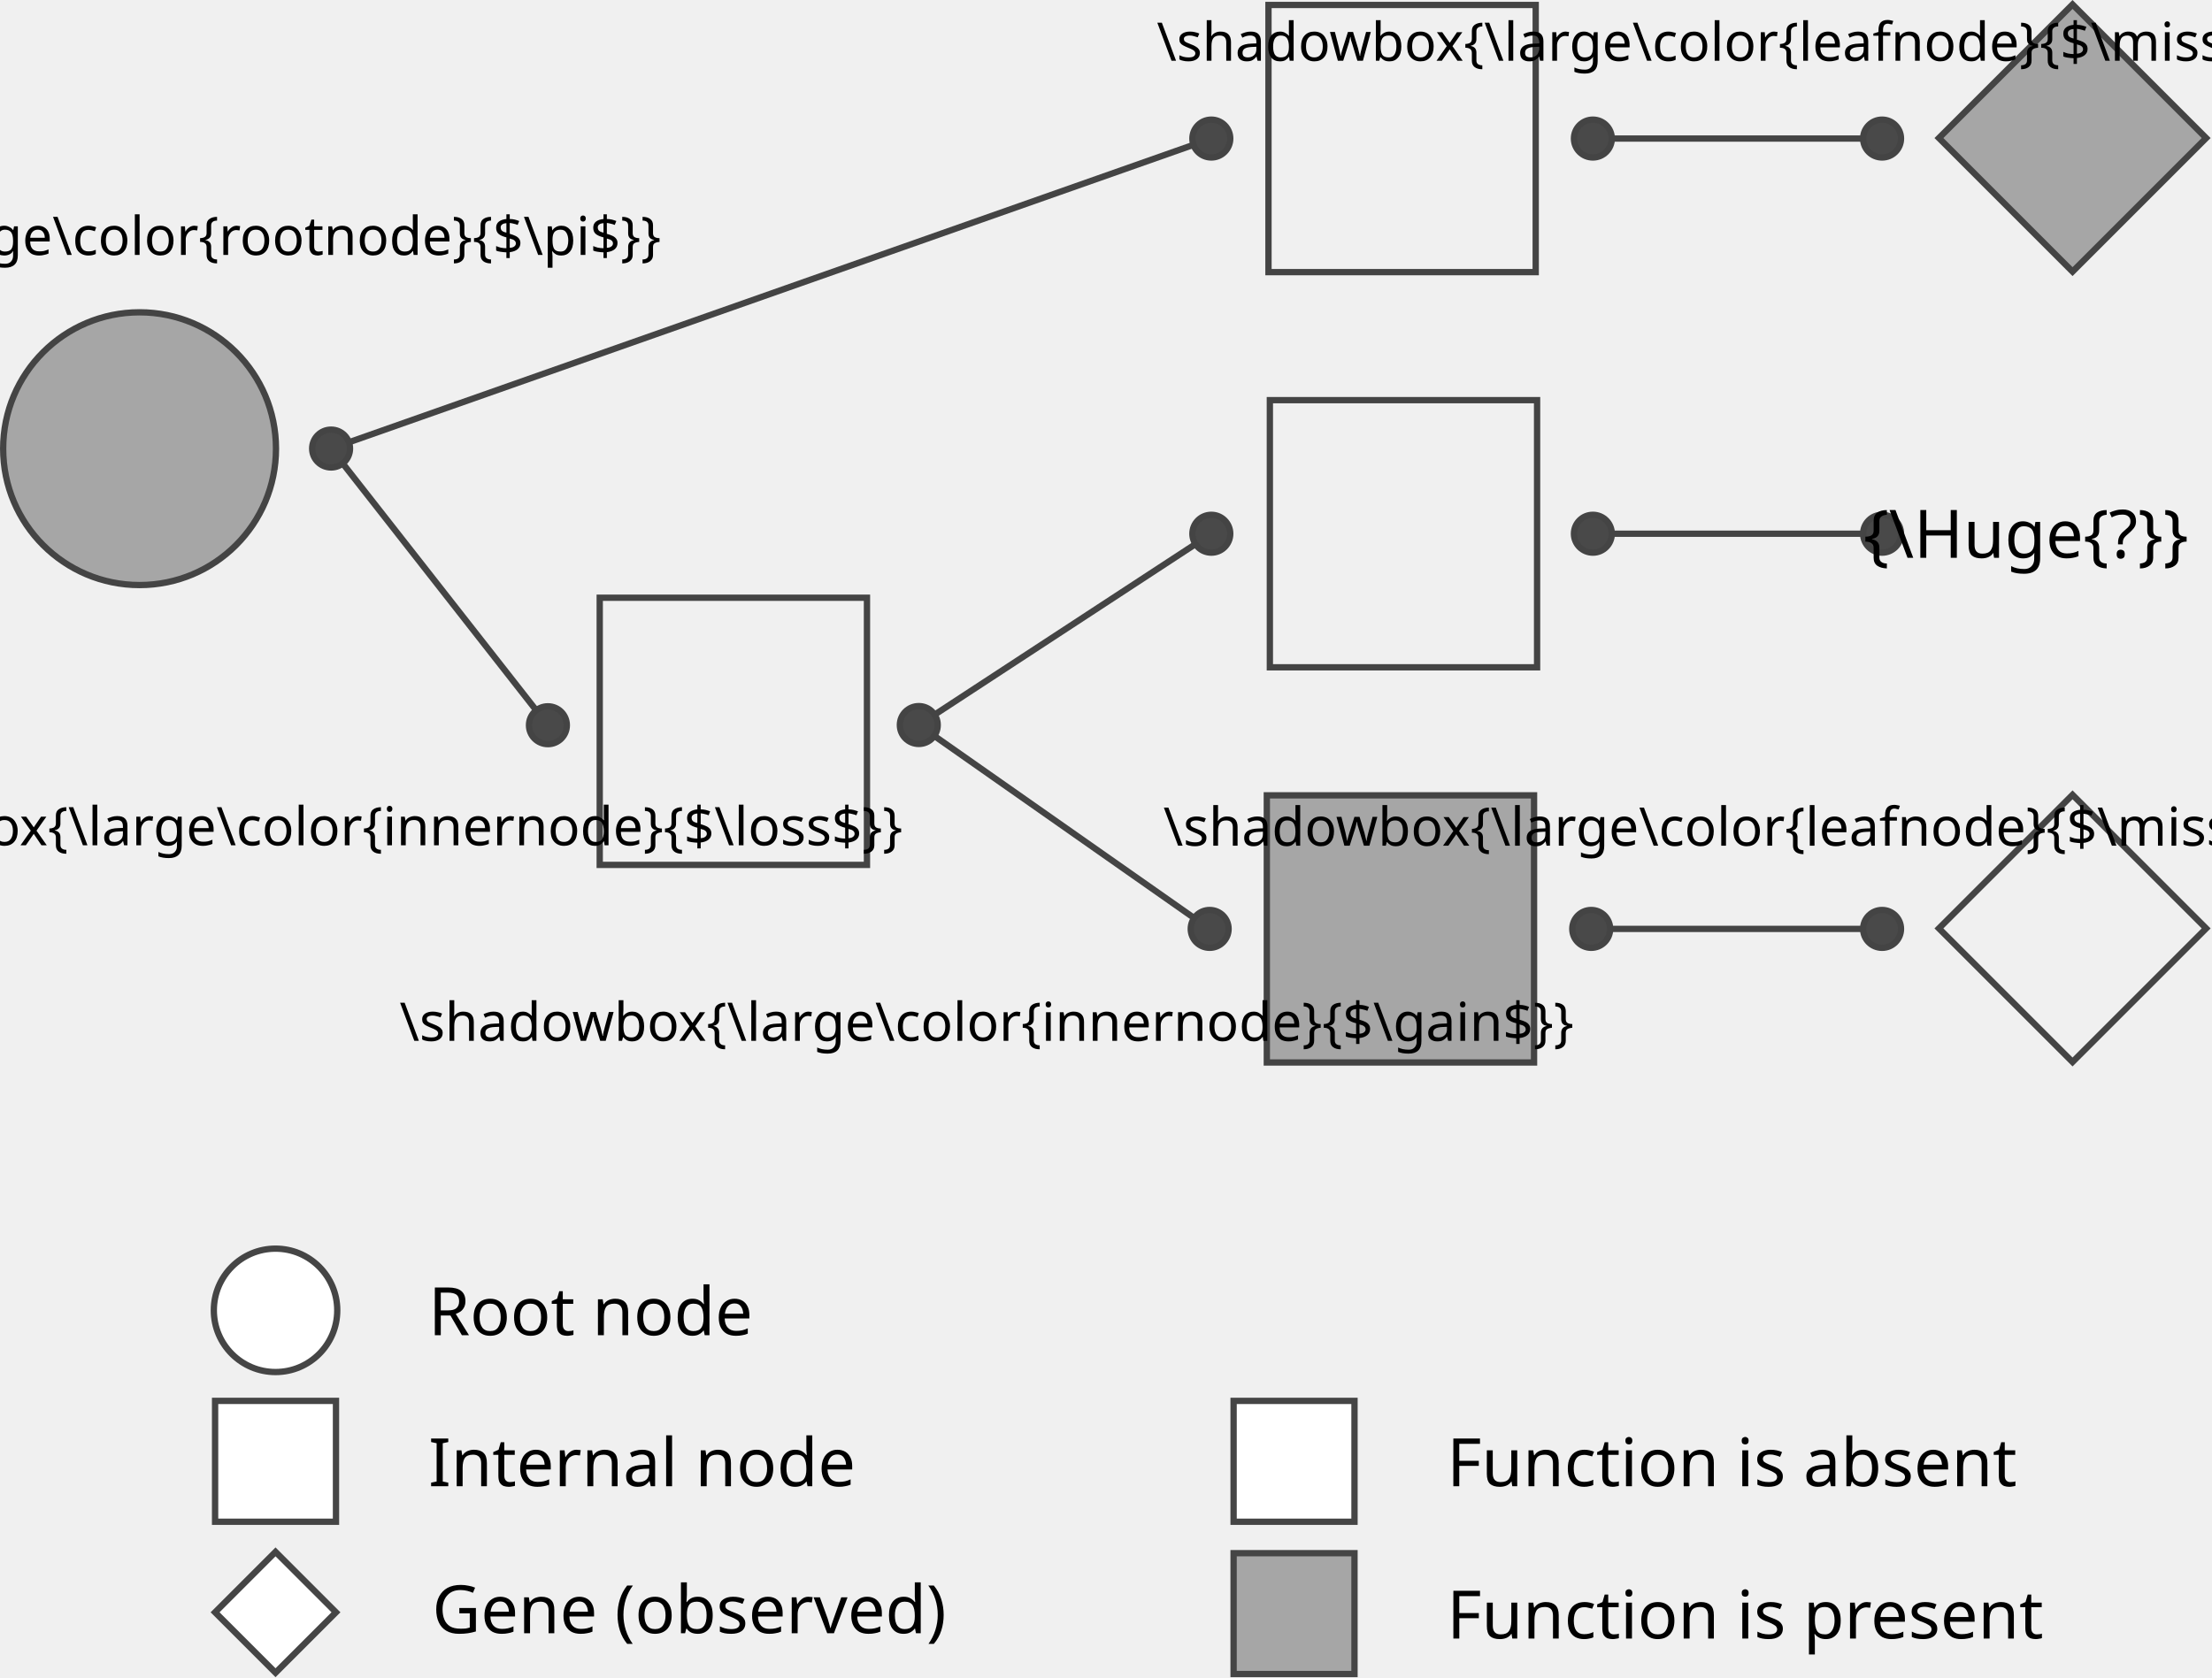
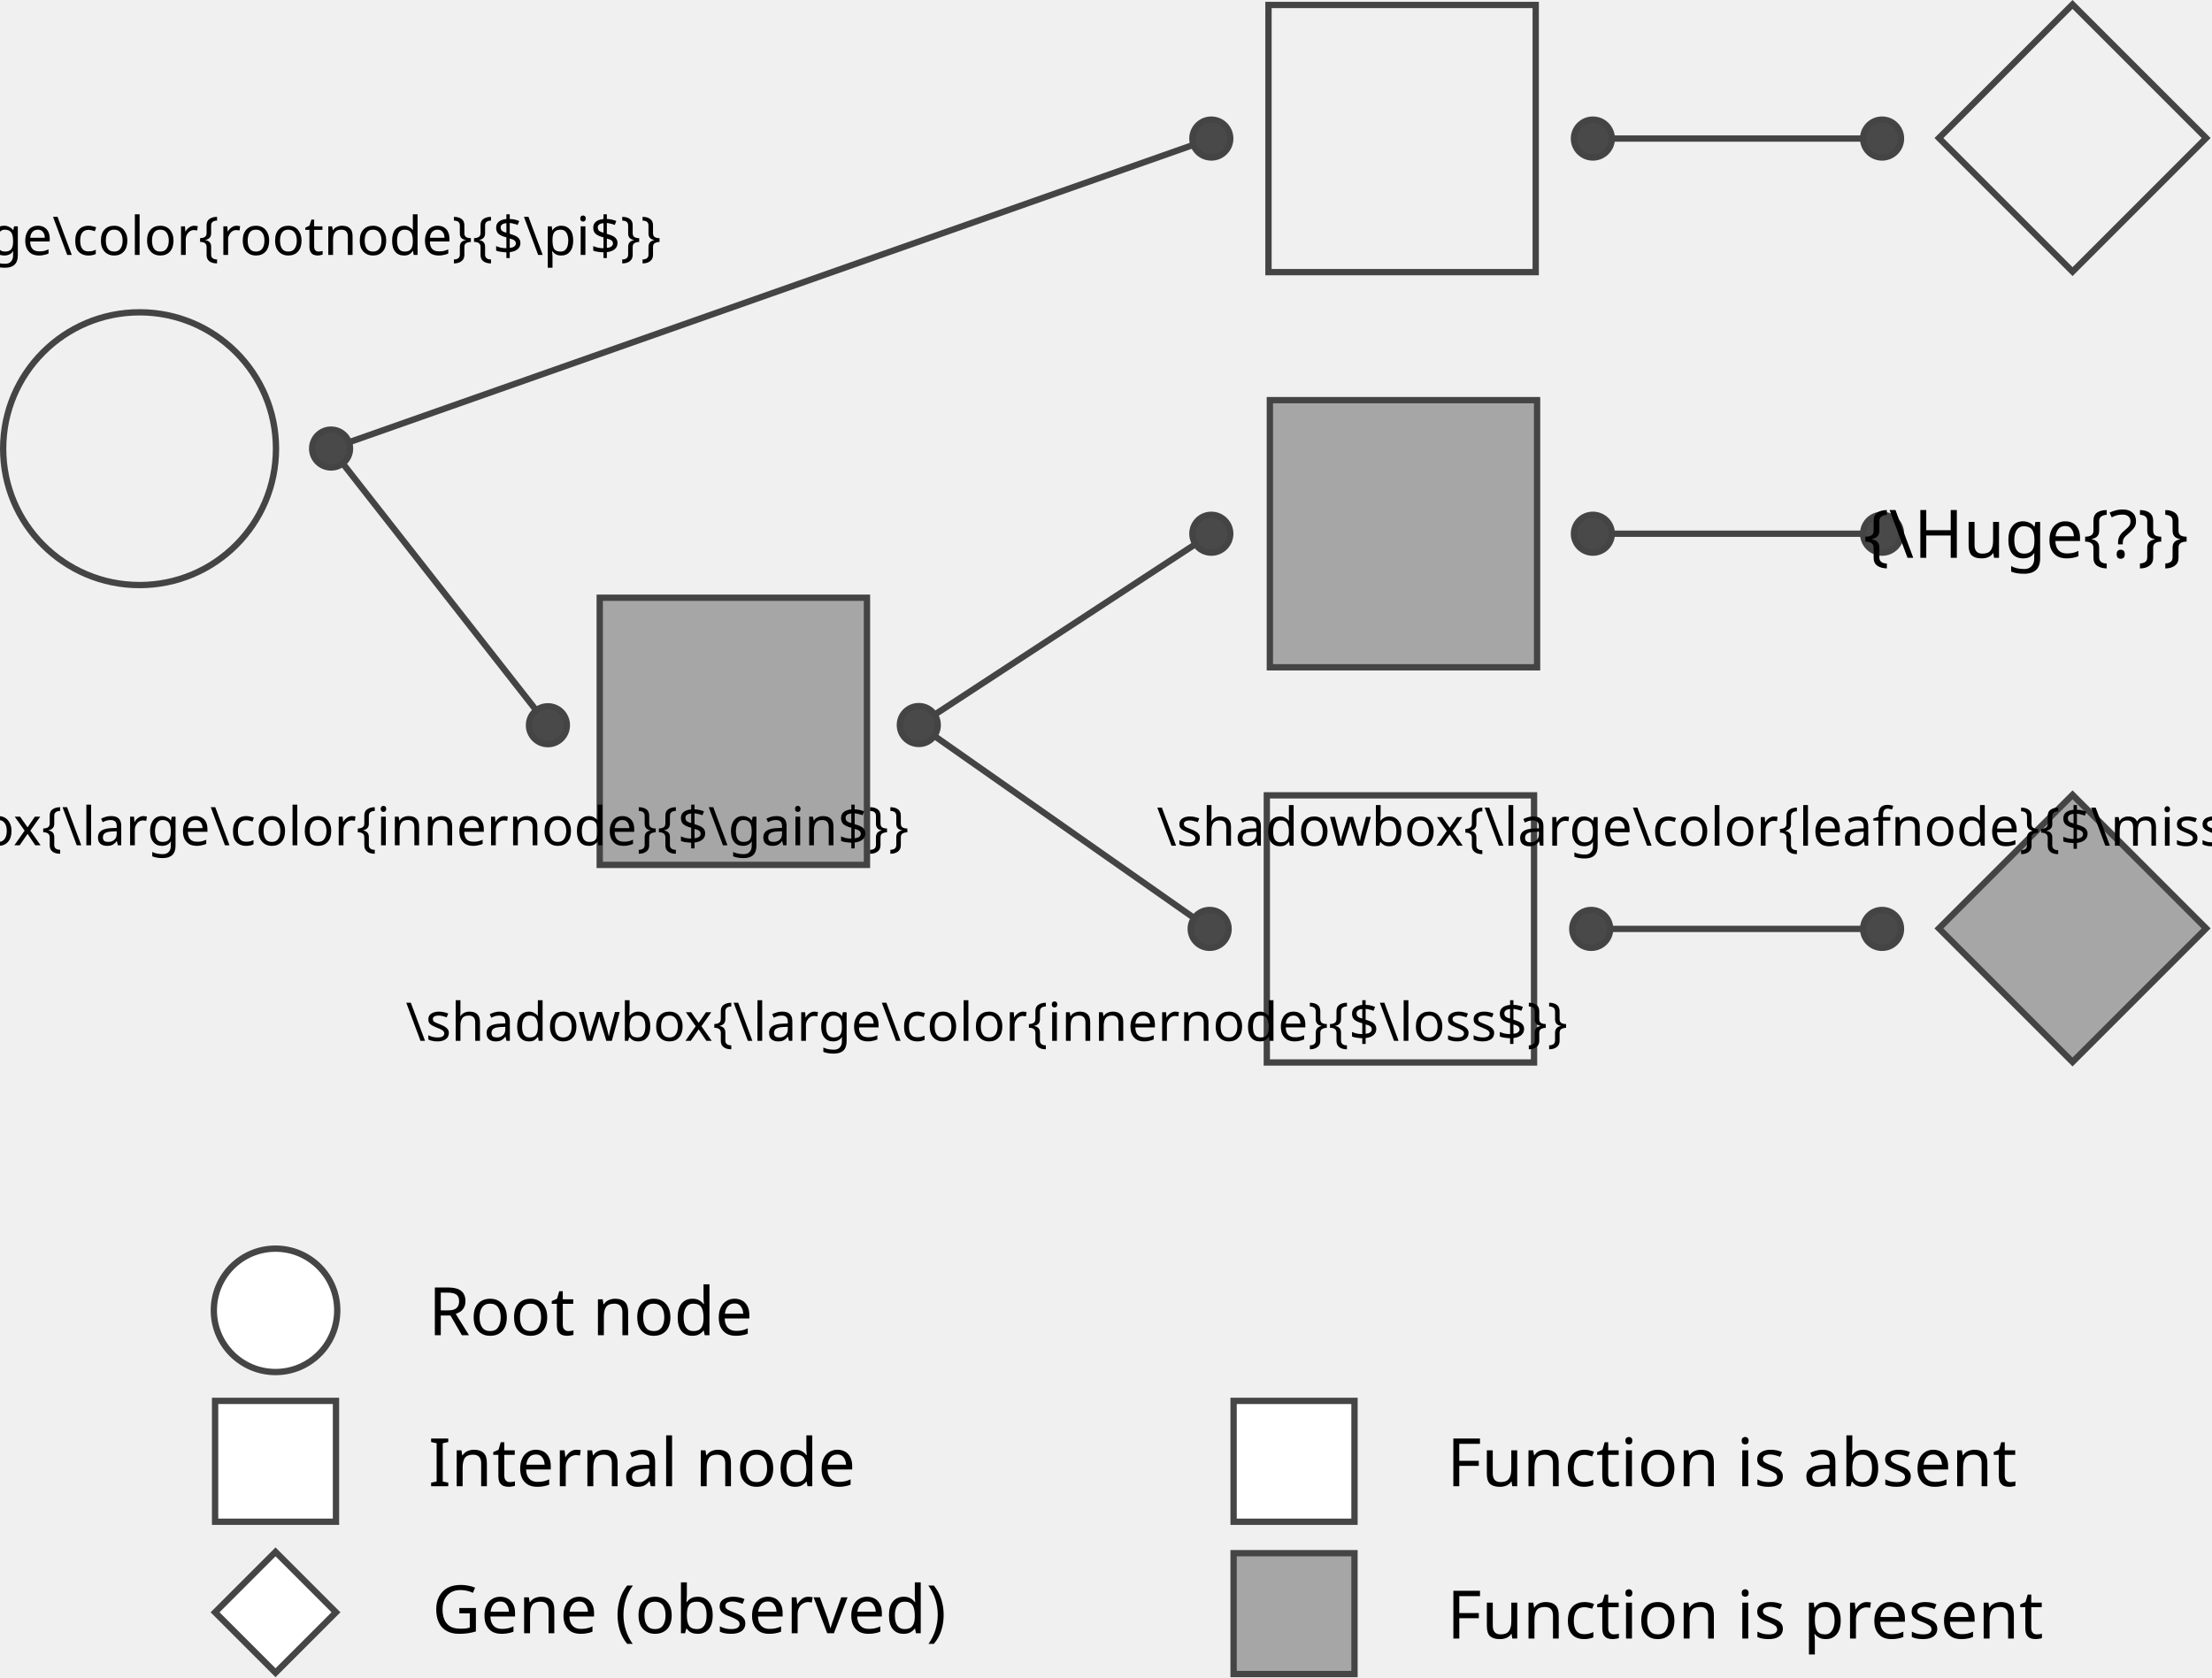
- <svg xmlns="http://www.w3.org/2000/svg" xmlns:ns1="http://www.openswatchbook.org/uri/2009/osb" width="175.208mm" height="132.884mm" viewBox="0 0 175.208 132.884" version="1.1" id="svg8">
+ <svg xmlns="http://www.w3.org/2000/svg" xmlns:ns1="http://www.openswatchbook.org/uri/2009/osb" id="svg8" version="1.1" viewBox="0 0 175.208 132.884" height="132.884mm" width="175.208mm">
  <defs id="defs2">
-     <linearGradient ns1:paint="solid" id="linearGradient3091">
-       <stop id="stop3089" offset="0" style="stop-color:#cccccc;stop-opacity:1;" />
+     <linearGradient id="linearGradient3091" ns1:paint="solid">
+       <stop style="stop-color:#cccccc;stop-opacity:1;" offset="0" id="stop3089" />
    </linearGradient>
  </defs>
-   <g style="display:inline" transform="translate(13.6964,-151.6543)" id="layer1">
-     <circle transform="scale(1,-1)" r="1.5" cy="-187.193" cx="12.528" id="path913-5" style="fill:#444444;fill-opacity:0.969;fill-rule:evenodd;stroke:#444444;stroke-width:0.5;stroke-miterlimit:4;stroke-dasharray:none;stroke-opacity:1" />
-     <g style="fill:#000000;fill-opacity:0;stroke:#444444;stroke-width:0.5;stroke-miterlimit:4;stroke-dasharray:none;stroke-opacity:1" id="g1772" transform="translate(-2.99783)">
-       <circle transform="scale(1,-1)" r="1.5" cy="-209.098" cx="62.077" id="path913" style="fill:#444444;fill-opacity:0.969;fill-rule:evenodd;stroke:#444444;stroke-width:0.5;stroke-miterlimit:4;stroke-dasharray:none;stroke-opacity:1" />
-       <rect transform="scale(-1)" style="fill:#000000;fill-opacity:0;fill-rule:evenodd;stroke:#444444;stroke-width:0.5;stroke-miterlimit:4;stroke-dasharray:none;stroke-dashoffset:0;stroke-opacity:1" id="rect835-2-8-6" width="21.167" height="21.167" x="-57.972" y="-220.18" />
-       <circle r="1.5" cy="-209.114" cx="-32.7" id="path913-4-1" style="fill:#444444;fill-opacity:0.969;fill-rule:evenodd;stroke:#444444;stroke-width:0.5;stroke-miterlimit:4;stroke-dasharray:none;stroke-opacity:1" transform="scale(-1)" />
+   <g id="layer1" transform="translate(13.6964,-151.6543)" style="display:inline">
+     <circle style="fill:#444444;fill-opacity:0.969;fill-rule:evenodd;stroke:#444444;stroke-width:0.5;stroke-miterlimit:4;stroke-dasharray:none;stroke-opacity:1" id="path913-5" cx="12.528" cy="-187.193" r="1.5" transform="scale(1,-1)" />
+     <g transform="translate(-2.99783)" id="g1772" style="fill:#000000;fill-opacity:0;stroke:#444444;stroke-width:0.5;stroke-miterlimit:4;stroke-dasharray:none;stroke-opacity:1">
+       <circle style="fill:#444444;fill-opacity:0.969;fill-rule:evenodd;stroke:#444444;stroke-width:0.5;stroke-miterlimit:4;stroke-dasharray:none;stroke-opacity:1" id="path913" cx="62.077" cy="-209.098" r="1.5" transform="scale(1,-1)" />
+       <rect y="-220.18" x="-57.972" height="21.167" width="21.167" id="rect835-2-8-6" style="fill:#a6a6a6;fill-opacity:1;fill-rule:evenodd;stroke:#444444;stroke-width:0.5;stroke-miterlimit:4;stroke-dasharray:none;stroke-dashoffset:0;stroke-opacity:1" transform="scale(-1)" />
+       <circle transform="scale(-1)" style="fill:#444444;fill-opacity:0.969;fill-rule:evenodd;stroke:#444444;stroke-width:0.5;stroke-miterlimit:4;stroke-dasharray:none;stroke-opacity:1" id="path913-4-1" cx="-32.7" cy="-209.114" r="1.5" />
    </g>
-     <path style="fill:none;fill-rule:evenodd;stroke:#444444;stroke-width:0.5;stroke-linecap:butt;stroke-linejoin:miter;stroke-miterlimit:4;stroke-dasharray:none;stroke-opacity:1" d="M 13.943,186.695 80.835,163.13" id="path1516" />
-     <path style="fill:none;fill-rule:evenodd;stroke:#444444;stroke-width:0.5;stroke-linecap:butt;stroke-linejoin:miter;stroke-miterlimit:4;stroke-dasharray:none;stroke-opacity:1" d="M 80.994,194.763 60.335,208.277" id="path1530" />
-     <path style="fill:none;fill-rule:evenodd;stroke:#444444;stroke-width:0.5;stroke-linecap:butt;stroke-linejoin:miter;stroke-miterlimit:4;stroke-dasharray:none;stroke-opacity:1" d="m 60.308,209.959 20.582,14.431" id="path1534" />
-     <g id="g1762" style="stroke:#444444;stroke-width:0.5;stroke-miterlimit:4;stroke-dasharray:none;stroke-opacity:1">
-       <rect y="-204.525" x="-108.053" height="21.167" width="21.167" id="rect835-2-8" style="fill:none;fill-rule:evenodd;stroke:#444444;stroke-width:0.5;stroke-miterlimit:4;stroke-dasharray:none;stroke-dashoffset:0;stroke-opacity:1" transform="scale(-1)" />
-       <circle transform="scale(-1)" style="fill:#444444;fill-opacity:0.969;fill-rule:evenodd;stroke:#444444;stroke-width:0.5;stroke-miterlimit:4;stroke-dasharray:none;stroke-opacity:1" id="path913-4" cx="-82.25" cy="-193.941" r="1.5" />
-       <circle r="1.5" cy="-193.941" cx="-112.472" id="path913-4-2" style="fill:#444444;fill-opacity:0.969;fill-rule:evenodd;stroke:#444444;stroke-width:0.5;stroke-miterlimit:4;stroke-dasharray:none;stroke-opacity:1" transform="scale(-1)" />
+     <path id="path1516" d="M 13.943,186.695 80.835,163.13" style="fill:none;fill-rule:evenodd;stroke:#444444;stroke-width:0.5;stroke-linecap:butt;stroke-linejoin:miter;stroke-miterlimit:4;stroke-dasharray:none;stroke-opacity:1" />
+     <path id="path1530" d="M 80.994,194.763 60.335,208.277" style="fill:none;fill-rule:evenodd;stroke:#444444;stroke-width:0.5;stroke-linecap:butt;stroke-linejoin:miter;stroke-miterlimit:4;stroke-dasharray:none;stroke-opacity:1" />
+     <path id="path1534" d="m 60.308,209.959 20.582,14.431" style="fill:none;fill-rule:evenodd;stroke:#444444;stroke-width:0.5;stroke-linecap:butt;stroke-linejoin:miter;stroke-miterlimit:4;stroke-dasharray:none;stroke-opacity:1" />
+     <g style="stroke:#444444;stroke-width:0.5;stroke-miterlimit:4;stroke-dasharray:none;stroke-opacity:1" id="g1762">
+       <rect transform="scale(-1)" style="fill:#a6a6a6;fill-rule:evenodd;stroke:#444444;stroke-width:0.5;stroke-miterlimit:4;stroke-dasharray:none;stroke-dashoffset:0;stroke-opacity:1;fill-opacity:1" id="rect835-2-8" width="21.167" height="21.167" x="-108.053" y="-204.525" />
+       <circle r="1.5" cy="-193.941" cx="-82.25" id="path913-4" style="fill:#444444;fill-opacity:0.969;fill-rule:evenodd;stroke:#444444;stroke-width:0.5;stroke-miterlimit:4;stroke-dasharray:none;stroke-opacity:1" transform="scale(-1)" />
+       <circle transform="scale(-1)" style="fill:#444444;fill-opacity:0.969;fill-rule:evenodd;stroke:#444444;stroke-width:0.5;stroke-miterlimit:4;stroke-dasharray:none;stroke-opacity:1" id="path913-4-2" cx="-112.472" cy="-193.941" r="1.5" />
    </g>
-     <g id="g1757" transform="translate(-0.1311436)" style="stroke:#444444;stroke-width:0.5;stroke-miterlimit:4;stroke-dasharray:none;stroke-opacity:1">
-       <rect style="fill:#a6a6a6;fill-opacity:1;fill-rule:evenodd;stroke:#444444;stroke-width:0.5;stroke-miterlimit:4;stroke-dasharray:none;stroke-dashoffset:0;stroke-opacity:1" id="rect835-2-8-1" width="21.167" height="21.167" x="-107.944" y="-235.835" transform="scale(-1)" />
-       <circle r="1.5" cy="-225.251" cx="-82.25" id="path913-4-0" style="fill:#444444;fill-opacity:0.969;fill-rule:evenodd;stroke:#444444;stroke-width:0.5;stroke-miterlimit:4;stroke-dasharray:none;stroke-opacity:1" transform="scale(-1)" />
-       <circle transform="scale(-1)" style="fill:#444444;fill-opacity:0.969;fill-rule:evenodd;stroke:#444444;stroke-width:0.5;stroke-miterlimit:4;stroke-dasharray:none;stroke-opacity:1" id="path913-4-0-1" cx="-112.472" cy="-225.251" r="1.5" />
+     <g style="stroke:#444444;stroke-width:0.5;stroke-miterlimit:4;stroke-dasharray:none;stroke-opacity:1" transform="translate(-0.1311436)" id="g1757">
+       <rect transform="scale(-1)" y="-235.835" x="-107.944" height="21.167" width="21.167" id="rect835-2-8-1" style="fill:#000000;fill-opacity:0;fill-rule:evenodd;stroke:#444444;stroke-width:0.5;stroke-miterlimit:4;stroke-dasharray:none;stroke-dashoffset:0;stroke-opacity:1" />
+       <circle transform="scale(-1)" style="fill:#444444;fill-opacity:0.969;fill-rule:evenodd;stroke:#444444;stroke-width:0.5;stroke-miterlimit:4;stroke-dasharray:none;stroke-opacity:1" id="path913-4-0" cx="-82.25" cy="-225.251" r="1.5" />
+       <circle r="1.5" cy="-225.251" cx="-112.472" id="path913-4-0-1" style="fill:#444444;fill-opacity:0.969;fill-rule:evenodd;stroke:#444444;stroke-width:0.5;stroke-miterlimit:4;stroke-dasharray:none;stroke-opacity:1" transform="scale(-1)" />
    </g>
-     <g style="fill:#a6a6a6;fill-opacity:1;stroke:#444444;stroke-width:0.5;stroke-miterlimit:4;stroke-dasharray:none;stroke-opacity:1" id="g1767">
-       <rect transform="scale(-1)" y="-173.215" x="-107.944" height="21.167" width="21.167" id="rect835-2-8-1-5" style="fill:#000000;fill-opacity:0;fill-rule:evenodd;stroke:#444444;stroke-width:0.5;stroke-miterlimit:4;stroke-dasharray:none;stroke-dashoffset:0;stroke-opacity:1" />
-       <circle transform="scale(-1)" style="fill:#444444;fill-opacity:0.969;fill-rule:evenodd;stroke:#444444;stroke-width:0.5;stroke-miterlimit:4;stroke-dasharray:none;stroke-opacity:1" id="path913-4-0-9" cx="-82.25" cy="-162.632" r="1.5" />
-       <circle r="1.5" cy="-162.632" cx="-112.472" id="path913-4-0-9-7" style="fill:#444444;fill-opacity:0.969;fill-rule:evenodd;stroke:#444444;stroke-width:0.5;stroke-miterlimit:4;stroke-dasharray:none;stroke-opacity:1" transform="scale(-1)" />
+     <g id="g1767" style="fill:#a6a6a6;fill-opacity:1;stroke:#444444;stroke-width:0.5;stroke-miterlimit:4;stroke-dasharray:none;stroke-opacity:1">
+       <rect style="fill:#000000;fill-opacity:0;fill-rule:evenodd;stroke:#444444;stroke-width:0.5;stroke-miterlimit:4;stroke-dasharray:none;stroke-dashoffset:0;stroke-opacity:1" id="rect835-2-8-1-5" width="21.167" height="21.167" x="-107.944" y="-173.215" transform="scale(-1)" />
+       <circle r="1.5" cy="-162.632" cx="-82.25" id="path913-4-0-9" style="fill:#444444;fill-opacity:0.969;fill-rule:evenodd;stroke:#444444;stroke-width:0.5;stroke-miterlimit:4;stroke-dasharray:none;stroke-opacity:1" transform="scale(-1)" />
+       <circle transform="scale(-1)" style="fill:#444444;fill-opacity:0.969;fill-rule:evenodd;stroke:#444444;stroke-width:0.5;stroke-miterlimit:4;stroke-dasharray:none;stroke-opacity:1" id="path913-4-0-9-7" cx="-112.472" cy="-162.632" r="1.5" />
    </g>
-     <path style="fill:none;fill-rule:evenodd;stroke:#444444;stroke-width:0.5;stroke-linecap:butt;stroke-linejoin:miter;stroke-miterlimit:4;stroke-dasharray:none;stroke-opacity:1" d="M 13.453,188.374 28.777,207.933" id="path1634" />
-     <g id="g1737" style="stroke:#444444;stroke-width:0.5;stroke-miterlimit:4;stroke-dasharray:none;stroke-opacity:1">
-       <circle r="1.5" cy="-193.941" cx="-135.379" id="path913-4-7" style="fill:#444444;fill-opacity:0.969;fill-rule:evenodd;stroke:#444444;stroke-width:0.5;stroke-miterlimit:4;stroke-dasharray:none;stroke-opacity:1" transform="scale(-1)" />
+     <path id="path1634" d="M 13.453,188.374 28.777,207.933" style="fill:none;fill-rule:evenodd;stroke:#444444;stroke-width:0.5;stroke-linecap:butt;stroke-linejoin:miter;stroke-miterlimit:4;stroke-dasharray:none;stroke-opacity:1" />
+     <g style="stroke:#444444;stroke-width:0.5;stroke-miterlimit:4;stroke-dasharray:none;stroke-opacity:1" id="g1737">
+       <circle transform="scale(-1)" style="fill:#444444;fill-opacity:0.969;fill-rule:evenodd;stroke:#444444;stroke-width:0.5;stroke-miterlimit:4;stroke-dasharray:none;stroke-opacity:1" id="path913-4-7" cx="-135.379" cy="-193.941" r="1.5" />
    </g>
-     <g id="g1741" style="stroke:#444444;stroke-width:0.5;stroke-miterlimit:4;stroke-dasharray:none;stroke-opacity:1">
-       <rect transform="rotate(-135)" y="-60.337" x="-273.127" height="14.967" width="14.967" id="rect835-2-8-1-4" style="fill:#000000;fill-opacity:0;fill-rule:evenodd;stroke:#444444;stroke-width:0.5;stroke-miterlimit:4;stroke-dasharray:none;stroke-opacity:1" />
-       <circle transform="scale(-1)" style="fill:#444444;fill-opacity:0.969;fill-rule:evenodd;stroke:#444444;stroke-width:0.5;stroke-miterlimit:4;stroke-dasharray:none;stroke-opacity:1" id="path913-4-0-3" cx="-135.379" cy="-225.251" r="1.5" />
+     <g style="stroke:#444444;stroke-width:0.5;stroke-miterlimit:4;stroke-dasharray:none;stroke-opacity:1" id="g1741">
+       <rect style="fill:#a6a6a6;fill-opacity:1;fill-rule:evenodd;stroke:#444444;stroke-width:0.5;stroke-miterlimit:4;stroke-dasharray:none;stroke-opacity:1" id="rect835-2-8-1-4" width="14.967" height="14.967" x="-273.127" y="-60.337" transform="rotate(-135)" />
+       <circle r="1.5" cy="-225.251" cx="-135.379" id="path913-4-0-3" style="fill:#444444;fill-opacity:0.969;fill-rule:evenodd;stroke:#444444;stroke-width:0.5;stroke-miterlimit:4;stroke-dasharray:none;stroke-opacity:1" transform="scale(-1)" />
    </g>
-     <g id="g1733" style="stroke:#444444;stroke-width:0.5;stroke-miterlimit:4;stroke-dasharray:none;stroke-opacity:1">
-       <rect style="fill:#a6a6a6;fill-opacity:1;fill-rule:evenodd;stroke:#444444;stroke-width:0.5;stroke-miterlimit:4;stroke-dasharray:none;stroke-opacity:1" id="rect835-2-8-1-5-0" width="14.967" height="14.967" x="-228.848" y="-16.058" transform="rotate(-135)" />
-       <circle r="1.5" cy="-162.632" cx="-135.379" id="path913-4-0-9-9" style="fill:#444444;fill-opacity:0.969;fill-rule:evenodd;stroke:#444444;stroke-width:0.5;stroke-miterlimit:4;stroke-dasharray:none;stroke-opacity:1" transform="scale(-1)" />
+     <g style="stroke:#444444;stroke-width:0.5;stroke-miterlimit:4;stroke-dasharray:none;stroke-opacity:1" id="g1733">
+       <rect transform="rotate(-135)" y="-16.058" x="-228.848" height="14.967" width="14.967" id="rect835-2-8-1-5-0" style="fill:#000000;fill-opacity:0;fill-rule:evenodd;stroke:#444444;stroke-width:0.5;stroke-miterlimit:4;stroke-dasharray:none;stroke-opacity:1" />
+       <circle transform="scale(-1)" style="fill:#444444;fill-opacity:0.969;fill-rule:evenodd;stroke:#444444;stroke-width:0.5;stroke-miterlimit:4;stroke-dasharray:none;stroke-opacity:1" id="path913-4-0-9-9" cx="-135.379" cy="-162.632" r="1.5" />
    </g>
-     <path style="fill:none;fill-rule:evenodd;stroke:#444444;stroke-width:0.5;stroke-linecap:butt;stroke-linejoin:miter;stroke-miterlimit:4;stroke-dasharray:none;stroke-opacity:1" d="m 113.972,162.632 h 19.908" id="path1725" />
-     <path style="fill:none;fill-rule:evenodd;stroke:#444444;stroke-width:0.5;stroke-linecap:butt;stroke-linejoin:miter;stroke-miterlimit:4;stroke-dasharray:none;stroke-opacity:1" d="m 113.972,193.941 h 19.908" id="path1727" />
-     <path style="fill:none;fill-rule:evenodd;stroke:#444444;stroke-width:0.5;stroke-linecap:butt;stroke-linejoin:miter;stroke-miterlimit:4;stroke-dasharray:none;stroke-opacity:1" d="m 113.84,225.251 h 20.039" id="path1729" />
-     <text id="text883" y="230.455" x="-11.7" style="font-style:normal;font-weight:normal;font-size:10.583px;line-height:1.25;font-family:sans-serif;letter-spacing:0px;word-spacing:0px;fill:#000000;fill-opacity:1;stroke:none;stroke-width:0.265" xml:space="preserve">
-       <tspan id="tspan885" style="stroke-width:0.265" y="230.455" x="-11.7" />
+     <path id="path1725" d="m 113.972,162.632 h 19.908" style="fill:none;fill-rule:evenodd;stroke:#444444;stroke-width:0.5;stroke-linecap:butt;stroke-linejoin:miter;stroke-miterlimit:4;stroke-dasharray:none;stroke-opacity:1" />
+     <path id="path1727" d="m 113.972,193.941 h 19.908" style="fill:none;fill-rule:evenodd;stroke:#444444;stroke-width:0.5;stroke-linecap:butt;stroke-linejoin:miter;stroke-miterlimit:4;stroke-dasharray:none;stroke-opacity:1" />
+     <path id="path1729" d="m 113.84,225.251 h 20.039" style="fill:none;fill-rule:evenodd;stroke:#444444;stroke-width:0.5;stroke-linecap:butt;stroke-linejoin:miter;stroke-miterlimit:4;stroke-dasharray:none;stroke-opacity:1" />
+     <text xml:space="preserve" style="font-style:normal;font-weight:normal;font-size:10.583px;line-height:1.25;font-family:sans-serif;letter-spacing:0px;word-spacing:0px;fill:#000000;fill-opacity:1;stroke:none;stroke-width:0.265" x="-11.7" y="230.455" id="text883">
+       <tspan x="-11.7" y="230.455" style="stroke-width:0.265" id="tspan885" />
    </text>
-     <g id="g1025" transform="translate(40.21669,1.5875)">
-       <circle style="fill:#ffffff;fill-opacity:1;fill-rule:evenodd;stroke:#454545;stroke-width:0.5;stroke-miterlimit:4;stroke-dasharray:none;stroke-dashoffset:0;stroke-opacity:1" id="path1345-6" cx="-32.088" cy="253.885" r="4.888" />
-       <text id="text984" y="255.857" x="-19.984" style="font-style:normal;font-variant:normal;font-weight:normal;font-stretch:normal;font-size:5.292px;line-height:1.25;font-family:sans-serif;-inkscape-font-specification:'sans-serif, Normal';font-variant-ligatures:normal;font-variant-caps:normal;font-variant-numeric:normal;font-variant-east-asian:normal;letter-spacing:0px;word-spacing:0px;fill:#000000;fill-opacity:1;stroke:none;stroke-width:0.265" xml:space="preserve">
-         <tspan style="font-style:normal;font-variant:normal;font-weight:normal;font-stretch:normal;font-size:5.292px;font-family:sans-serif;-inkscape-font-specification:'sans-serif, Normal';font-variant-ligatures:normal;font-variant-caps:normal;font-variant-numeric:normal;font-variant-east-asian:normal;stroke-width:0.265" y="255.857" x="-19.984" id="tspan982">Root node</tspan>
+     <g transform="translate(40.21669,1.5875)" id="g1025">
+       <circle r="4.888" cy="253.885" cx="-32.088" id="path1345-6" style="fill:#ffffff;fill-opacity:1;fill-rule:evenodd;stroke:#454545;stroke-width:0.5;stroke-miterlimit:4;stroke-dasharray:none;stroke-dashoffset:0;stroke-opacity:1" />
+       <text xml:space="preserve" style="font-style:normal;font-variant:normal;font-weight:normal;font-stretch:normal;font-size:5.292px;line-height:1.25;font-family:sans-serif;-inkscape-font-specification:'sans-serif, Normal';font-variant-ligatures:normal;font-variant-caps:normal;font-variant-numeric:normal;font-variant-east-asian:normal;letter-spacing:0px;word-spacing:0px;fill:#000000;fill-opacity:1;stroke:none;stroke-width:0.265" x="-19.984" y="255.857" id="text984">
+         <tspan id="tspan982" x="-19.984" y="255.857" style="font-style:normal;font-variant:normal;font-weight:normal;font-stretch:normal;font-size:5.292px;font-family:sans-serif;-inkscape-font-specification:'sans-serif, Normal';font-variant-ligatures:normal;font-variant-caps:normal;font-variant-numeric:normal;font-variant-east-asian:normal;stroke-width:0.265">Root node</tspan>
      </text>
    </g>
-     <g id="g1020" transform="translate(40.21669,0.09886348)">
-       <rect transform="scale(-1)" style="fill:#ffffff;fill-opacity:1;fill-rule:evenodd;stroke:#454545;stroke-width:0.5;stroke-miterlimit:4;stroke-dasharray:none;stroke-dashoffset:0;stroke-opacity:1" id="rect835-2-8-6-1" width="9.576" height="9.576" x="27.3" y="-272.123" />
-       <text xml:space="preserve" style="font-style:normal;font-variant:normal;font-weight:normal;font-stretch:normal;font-size:5.292px;line-height:1.25;font-family:sans-serif;-inkscape-font-specification:'sans-serif, Normal';font-variant-ligatures:normal;font-variant-caps:normal;font-variant-numeric:normal;font-variant-east-asian:normal;letter-spacing:0px;word-spacing:0px;fill:#000000;fill-opacity:1;stroke:none;stroke-width:0.265" x="-19.984" y="269.308" id="text984-0">
-         <tspan id="tspan982-2" x="-19.984" y="269.308" style="font-style:normal;font-variant:normal;font-weight:normal;font-stretch:normal;font-size:5.292px;font-family:sans-serif;-inkscape-font-specification:'sans-serif, Normal';font-variant-ligatures:normal;font-variant-caps:normal;font-variant-numeric:normal;font-variant-east-asian:normal;stroke-width:0.265">Internal node</tspan>
+     <g transform="translate(40.21669,0.09886348)" id="g1020">
+       <rect y="-272.123" x="27.3" height="9.576" width="9.576" id="rect835-2-8-6-1" style="fill:#ffffff;fill-opacity:1;fill-rule:evenodd;stroke:#454545;stroke-width:0.5;stroke-miterlimit:4;stroke-dasharray:none;stroke-dashoffset:0;stroke-opacity:1" transform="scale(-1)" />
+       <text id="text984-0" y="269.308" x="-19.984" style="font-style:normal;font-variant:normal;font-weight:normal;font-stretch:normal;font-size:5.292px;line-height:1.25;font-family:sans-serif;-inkscape-font-specification:'sans-serif, Normal';font-variant-ligatures:normal;font-variant-caps:normal;font-variant-numeric:normal;font-variant-east-asian:normal;letter-spacing:0px;word-spacing:0px;fill:#000000;fill-opacity:1;stroke:none;stroke-width:0.265" xml:space="preserve">
+         <tspan style="font-style:normal;font-variant:normal;font-weight:normal;font-stretch:normal;font-size:5.292px;font-family:sans-serif;-inkscape-font-specification:'sans-serif, Normal';font-variant-ligatures:normal;font-variant-caps:normal;font-variant-numeric:normal;font-variant-east-asian:normal;stroke-width:0.265" y="269.308" x="-19.984" id="tspan982-2">Internal node</tspan>
      </text>
    </g>
-     <g id="g1015" transform="translate(40.21669,-2.116667)">
-       <rect transform="rotate(-135)" y="-225.136" x="-179.755" height="6.771" width="6.771" id="rect835-2-8-1-4-8" style="fill:#ffffff;fill-opacity:1;fill-rule:evenodd;stroke:#454545;stroke-width:0.5;stroke-miterlimit:4;stroke-dasharray:none;stroke-opacity:1" />
-       <text xml:space="preserve" style="font-style:normal;font-variant:normal;font-weight:normal;font-stretch:normal;font-size:5.292px;line-height:1.25;font-family:sans-serif;-inkscape-font-specification:'sans-serif, Normal';font-variant-ligatures:normal;font-variant-caps:normal;font-variant-numeric:normal;font-variant-east-asian:normal;letter-spacing:0px;word-spacing:0px;fill:#000000;fill-opacity:1;stroke:none;stroke-width:0.265" x="-19.688" y="283.174" id="text984-7">
-         <tspan id="tspan982-6" x="-19.688" y="283.174" style="font-style:normal;font-variant:normal;font-weight:normal;font-stretch:normal;font-size:5.292px;font-family:sans-serif;-inkscape-font-specification:'sans-serif, Normal';font-variant-ligatures:normal;font-variant-caps:normal;font-variant-numeric:normal;font-variant-east-asian:normal;stroke-width:0.265">Gene (observed)</tspan>
+     <g transform="translate(40.21669,-2.116667)" id="g1015">
+       <rect style="fill:#ffffff;fill-opacity:1;fill-rule:evenodd;stroke:#454545;stroke-width:0.5;stroke-miterlimit:4;stroke-dasharray:none;stroke-opacity:1" id="rect835-2-8-1-4-8" width="6.771" height="6.771" x="-179.755" y="-225.136" transform="rotate(-135)" />
+       <text id="text984-7" y="283.174" x="-19.688" style="font-style:normal;font-variant:normal;font-weight:normal;font-stretch:normal;font-size:5.292px;line-height:1.25;font-family:sans-serif;-inkscape-font-specification:'sans-serif, Normal';font-variant-ligatures:normal;font-variant-caps:normal;font-variant-numeric:normal;font-variant-east-asian:normal;letter-spacing:0px;word-spacing:0px;fill:#000000;fill-opacity:1;stroke:none;stroke-width:0.265" xml:space="preserve">
+         <tspan style="font-style:normal;font-variant:normal;font-weight:normal;font-stretch:normal;font-size:5.292px;font-family:sans-serif;-inkscape-font-specification:'sans-serif, Normal';font-variant-ligatures:normal;font-variant-caps:normal;font-variant-numeric:normal;font-variant-east-asian:normal;stroke-width:0.265" y="283.174" x="-19.688" id="tspan982-6">Gene (observed)</tspan>
      </text>
    </g>
-     <g id="g1051" transform="translate(-8.114478,0.4233259)">
-       <rect transform="scale(-1)" style="fill:#ffffff;fill-opacity:1;fill-rule:evenodd;stroke:#454545;stroke-width:0.5;stroke-miterlimit:4;stroke-dasharray:none;stroke-dashoffset:0;stroke-opacity:1" id="rect835-2-8-6-1-4" width="9.576" height="9.576" x="-101.705" y="-271.799" />
-       <text xml:space="preserve" style="font-style:normal;font-variant:normal;font-weight:normal;font-stretch:normal;font-size:5.292px;line-height:1.25;font-family:sans-serif;-inkscape-font-specification:'sans-serif, Normal';font-variant-ligatures:normal;font-variant-caps:normal;font-variant-numeric:normal;font-variant-east-asian:normal;letter-spacing:0px;word-spacing:0px;fill:#000000;fill-opacity:1;stroke:none;stroke-width:0.265" x="109.021" y="268.984" id="text984-0-4">
-         <tspan id="tspan982-2-9" x="109.021" y="268.984" style="font-style:normal;font-variant:normal;font-weight:normal;font-stretch:normal;font-size:5.292px;font-family:sans-serif;-inkscape-font-specification:'sans-serif, Normal';font-variant-ligatures:normal;font-variant-caps:normal;font-variant-numeric:normal;font-variant-east-asian:normal;stroke-width:0.265">Function is absent</tspan>
+     <g transform="translate(-8.114478,0.4233259)" id="g1051">
+       <rect y="-271.799" x="-101.705" height="9.576" width="9.576" id="rect835-2-8-6-1-4" style="fill:#ffffff;fill-opacity:1;fill-rule:evenodd;stroke:#454545;stroke-width:0.5;stroke-miterlimit:4;stroke-dasharray:none;stroke-dashoffset:0;stroke-opacity:1" transform="scale(-1)" />
+       <text id="text984-0-4" y="268.984" x="109.021" style="font-style:normal;font-variant:normal;font-weight:normal;font-stretch:normal;font-size:5.292px;line-height:1.25;font-family:sans-serif;-inkscape-font-specification:'sans-serif, Normal';font-variant-ligatures:normal;font-variant-caps:normal;font-variant-numeric:normal;font-variant-east-asian:normal;letter-spacing:0px;word-spacing:0px;fill:#000000;fill-opacity:1;stroke:none;stroke-width:0.265" xml:space="preserve">
+         <tspan style="font-style:normal;font-variant:normal;font-weight:normal;font-stretch:normal;font-size:5.292px;font-family:sans-serif;-inkscape-font-specification:'sans-serif, Normal';font-variant-ligatures:normal;font-variant-caps:normal;font-variant-numeric:normal;font-variant-east-asian:normal;stroke-width:0.265" y="268.984" x="109.021" id="tspan982-2-9">Function is absent</tspan>
      </text>
    </g>
-     <g id="g1051-9" transform="translate(32.1022,12.4899)">
-       <rect y="-271.799" x="-61.488" height="9.576" width="9.576" id="rect835-2-8-6-1-4-3" style="fill:#a6a6a6;fill-opacity:1;fill-rule:evenodd;stroke:#454545;stroke-width:0.5;stroke-miterlimit:4;stroke-dasharray:none;stroke-dashoffset:0;stroke-opacity:1" transform="scale(-1)" />
-       <text id="text984-0-4-6" y="268.984" x="68.804" style="font-style:normal;font-variant:normal;font-weight:normal;font-stretch:normal;font-size:5.292px;line-height:1.25;font-family:sans-serif;-inkscape-font-specification:'sans-serif, Normal';font-variant-ligatures:normal;font-variant-caps:normal;font-variant-numeric:normal;font-variant-east-asian:normal;letter-spacing:0px;word-spacing:0px;fill:#000000;fill-opacity:1;stroke:none;stroke-width:0.265" xml:space="preserve">
-         <tspan style="font-style:normal;font-variant:normal;font-weight:normal;font-stretch:normal;font-size:5.292px;font-family:sans-serif;-inkscape-font-specification:'sans-serif, Normal';font-variant-ligatures:normal;font-variant-caps:normal;font-variant-numeric:normal;font-variant-east-asian:normal;stroke-width:0.265" y="268.984" x="68.804" id="tspan982-2-9-0">Function is present</tspan>
+     <g transform="translate(32.1022,12.4899)" id="g1051-9">
+       <rect transform="scale(-1)" style="fill:#a6a6a6;fill-opacity:1;fill-rule:evenodd;stroke:#454545;stroke-width:0.5;stroke-miterlimit:4;stroke-dasharray:none;stroke-dashoffset:0;stroke-opacity:1" id="rect835-2-8-6-1-4-3" width="9.576" height="9.576" x="-61.488" y="-271.799" />
+       <text xml:space="preserve" style="font-style:normal;font-variant:normal;font-weight:normal;font-stretch:normal;font-size:5.292px;line-height:1.25;font-family:sans-serif;-inkscape-font-specification:'sans-serif, Normal';font-variant-ligatures:normal;font-variant-caps:normal;font-variant-numeric:normal;font-variant-east-asian:normal;letter-spacing:0px;word-spacing:0px;fill:#000000;fill-opacity:1;stroke:none;stroke-width:0.265" x="68.804" y="268.984" id="text984-0-4-6">
+         <tspan id="tspan982-2-9-0" x="68.804" y="268.984" style="font-style:normal;font-variant:normal;font-weight:normal;font-stretch:normal;font-size:5.292px;font-family:sans-serif;-inkscape-font-specification:'sans-serif, Normal';font-variant-ligatures:normal;font-variant-caps:normal;font-variant-numeric:normal;font-variant-east-asian:normal;stroke-width:0.265">Function is present</tspan>
      </text>
    </g>
-     <text xml:space="preserve" style="font-style:normal;font-variant:normal;font-weight:normal;font-stretch:normal;font-size:4.233px;line-height:1.25;font-family:sans-serif;-inkscape-font-specification:'sans-serif, Normal';font-variant-ligatures:normal;font-variant-caps:normal;font-variant-numeric:normal;font-variant-east-asian:normal;text-align:center;letter-spacing:0px;word-spacing:0px;text-anchor:middle;fill:#000000;fill-opacity:1;stroke:none;stroke-width:0.265" x="14.539" y="218.623" id="text915-1">
-       <tspan id="tspan913-1" x="14.539" y="218.623" style="font-style:normal;font-variant:normal;font-weight:normal;font-stretch:normal;font-size:4.233px;font-family:sans-serif;-inkscape-font-specification:'sans-serif, Normal';font-variant-ligatures:normal;font-variant-caps:normal;font-variant-numeric:normal;font-variant-east-asian:normal;text-align:center;text-anchor:middle;stroke-width:0.265">\shadowbox{\large\color{innernode}{$\loss$}}</tspan>
+     <text id="text915-1" y="218.623" x="14.539" style="font-style:normal;font-variant:normal;font-weight:normal;font-stretch:normal;font-size:4.233px;line-height:1.25;font-family:sans-serif;-inkscape-font-specification:'sans-serif, Normal';font-variant-ligatures:normal;font-variant-caps:normal;font-variant-numeric:normal;font-variant-east-asian:normal;text-align:center;letter-spacing:0px;word-spacing:0px;text-anchor:middle;fill:#000000;fill-opacity:1;stroke:none;stroke-width:0.265" xml:space="preserve">
+       <tspan style="font-style:normal;font-variant:normal;font-weight:normal;font-stretch:normal;font-size:4.233px;font-family:sans-serif;-inkscape-font-specification:'sans-serif, Normal';font-variant-ligatures:normal;font-variant-caps:normal;font-variant-numeric:normal;font-variant-east-asian:normal;text-align:center;text-anchor:middle;stroke-width:0.265" y="218.623" x="14.539" id="tspan913-1">\shadowbox{\large\color{innernode}{$\gain$}}</tspan>
    </text>
-     <text id="text915-1-3" y="234.114" x="67.207" style="font-style:normal;font-variant:normal;font-weight:normal;font-stretch:normal;font-size:4.233px;line-height:1.25;font-family:sans-serif;-inkscape-font-specification:'sans-serif, Normal';font-variant-ligatures:normal;font-variant-caps:normal;font-variant-numeric:normal;font-variant-east-asian:normal;text-align:center;letter-spacing:0px;word-spacing:0px;text-anchor:middle;fill:#000000;fill-opacity:1;stroke:none;stroke-width:0.265" xml:space="preserve">
-       <tspan style="font-style:normal;font-variant:normal;font-weight:normal;font-stretch:normal;font-size:4.233px;font-family:sans-serif;-inkscape-font-specification:'sans-serif, Normal';font-variant-ligatures:normal;font-variant-caps:normal;font-variant-numeric:normal;font-variant-east-asian:normal;text-align:center;text-anchor:middle;stroke-width:0.265" y="234.114" x="67.207" id="tspan913-1-3">\shadowbox{\large\color{innernode}{$\gain$}}</tspan>
+     <text xml:space="preserve" style="font-style:normal;font-variant:normal;font-weight:normal;font-stretch:normal;font-size:4.233px;line-height:1.25;font-family:sans-serif;-inkscape-font-specification:'sans-serif, Normal';font-variant-ligatures:normal;font-variant-caps:normal;font-variant-numeric:normal;font-variant-east-asian:normal;text-align:center;letter-spacing:0px;word-spacing:0px;text-anchor:middle;fill:#000000;fill-opacity:1;stroke:none;stroke-width:0.265" x="67.207" y="234.114" id="text915-1-3">
+       <tspan id="tspan913-1-3" x="67.207" y="234.114" style="font-style:normal;font-variant:normal;font-weight:normal;font-stretch:normal;font-size:4.233px;font-family:sans-serif;-inkscape-font-specification:'sans-serif, Normal';font-variant-ligatures:normal;font-variant-caps:normal;font-variant-numeric:normal;font-variant-east-asian:normal;text-align:center;text-anchor:middle;stroke-width:0.265">\shadowbox{\large\color{innernode}{$\loss$}}</tspan>
    </text>
-     <text xml:space="preserve" style="font-style:normal;font-variant:normal;font-weight:normal;font-stretch:normal;font-size:4.233px;line-height:1.25;font-family:sans-serif;-inkscape-font-specification:'sans-serif, Normal';font-variant-ligatures:normal;font-variant-caps:normal;font-variant-numeric:normal;font-variant-east-asian:normal;text-align:center;letter-spacing:0px;word-spacing:0px;text-anchor:middle;fill:#000000;fill-opacity:1;stroke:none;stroke-width:0.265" x="130.121" y="156.469" id="text915-1-3-0">
-       <tspan id="tspan913-1-3-0" x="130.121" y="156.469" style="font-style:normal;font-variant:normal;font-weight:normal;font-stretch:normal;font-size:4.233px;font-family:sans-serif;-inkscape-font-specification:'sans-serif, Normal';font-variant-ligatures:normal;font-variant-caps:normal;font-variant-numeric:normal;font-variant-east-asian:normal;text-align:center;text-anchor:middle;stroke-width:0.265">\shadowbox{\large\color{leafnode}{$\misszero$}}</tspan>
+     <text xml:space="preserve" style="font-style:normal;font-variant:normal;font-weight:normal;font-stretch:normal;font-size:4.233px;line-height:1.25;font-family:sans-serif;-inkscape-font-specification:'sans-serif, Normal';font-variant-ligatures:normal;font-variant-caps:normal;font-variant-numeric:normal;font-variant-east-asian:normal;text-align:center;letter-spacing:0px;word-spacing:0px;text-anchor:middle;fill:#000000;fill-opacity:1;stroke:none;stroke-width:0.265" x="130.121" y="218.656" id="text915-1-3-0-0">
+       <tspan id="tspan913-1-3-0-8" x="130.121" y="218.656" style="font-style:normal;font-variant:normal;font-weight:normal;font-stretch:normal;font-size:4.233px;font-family:sans-serif;-inkscape-font-specification:'sans-serif, Normal';font-variant-ligatures:normal;font-variant-caps:normal;font-variant-numeric:normal;font-variant-east-asian:normal;text-align:center;text-anchor:middle;stroke-width:0.265">\shadowbox{\large\color{leafnode}{$\misszero$}}</tspan>
    </text>
-     <text id="text915-1-3-0-0" y="218.656" x="130.121" style="font-style:normal;font-variant:normal;font-weight:normal;font-stretch:normal;font-size:4.233px;line-height:1.25;font-family:sans-serif;-inkscape-font-specification:'sans-serif, Normal';font-variant-ligatures:normal;font-variant-caps:normal;font-variant-numeric:normal;font-variant-east-asian:normal;text-align:center;letter-spacing:0px;word-spacing:0px;text-anchor:middle;fill:#000000;fill-opacity:1;stroke:none;stroke-width:0.265" xml:space="preserve">
-       <tspan style="font-style:normal;font-variant:normal;font-weight:normal;font-stretch:normal;font-size:4.233px;font-family:sans-serif;-inkscape-font-specification:'sans-serif, Normal';font-variant-ligatures:normal;font-variant-caps:normal;font-variant-numeric:normal;font-variant-east-asian:normal;text-align:center;text-anchor:middle;stroke-width:0.265" y="218.656" x="130.121" id="tspan913-1-3-0-8">\shadowbox{\large\color{leafnode}{$\missone$}}</tspan>
+     <circle r="10.805" cy="187.203" cx="-2.641" id="path1345" style="display:inline;fill:#000000;fill-opacity:0;fill-rule:evenodd;stroke:#444444;stroke-width:0.5;stroke-miterlimit:4;stroke-dasharray:none;stroke-dashoffset:0;stroke-opacity:1" />
+     <text xml:space="preserve" style="font-style:normal;font-variant:normal;font-weight:normal;font-stretch:normal;font-size:4.233px;line-height:1.25;font-family:sans-serif;-inkscape-font-specification:'sans-serif, Normal';font-variant-ligatures:normal;font-variant-caps:normal;font-variant-numeric:normal;font-variant-east-asian:normal;text-align:center;letter-spacing:0px;word-spacing:0px;text-anchor:middle;display:inline;fill:#000000;fill-opacity:1;stroke:none;stroke-width:0.265" x="-1.521" y="171.854" id="text915">
+       <tspan id="tspan913" x="-1.521" y="171.854" style="font-style:normal;font-variant:normal;font-weight:normal;font-stretch:normal;font-size:4.233px;font-family:sans-serif;-inkscape-font-specification:'sans-serif, Normal';font-variant-ligatures:normal;font-variant-caps:normal;font-variant-numeric:normal;font-variant-east-asian:normal;text-align:center;text-anchor:middle;stroke-width:0.265">\shadowbox{\large\color{rootnode}{$\pi$}}</tspan>
    </text>
-     <circle style="display:inline;fill:#a6a6a6;fill-opacity:1;fill-rule:evenodd;stroke:#444444;stroke-width:0.5;stroke-miterlimit:4;stroke-dasharray:none;stroke-dashoffset:0;stroke-opacity:1" id="path1345" cx="-2.641" cy="187.203" r="10.805" />
-     <text id="text915" y="171.854" x="-1.521" style="font-style:normal;font-variant:normal;font-weight:normal;font-stretch:normal;font-size:4.233px;line-height:1.25;font-family:sans-serif;-inkscape-font-specification:'sans-serif, Normal';font-variant-ligatures:normal;font-variant-caps:normal;font-variant-numeric:normal;font-variant-east-asian:normal;text-align:center;letter-spacing:0px;word-spacing:0px;text-anchor:middle;display:inline;fill:#000000;fill-opacity:1;stroke:none;stroke-width:0.265" xml:space="preserve">
-       <tspan style="font-style:normal;font-variant:normal;font-weight:normal;font-stretch:normal;font-size:4.233px;font-family:sans-serif;-inkscape-font-specification:'sans-serif, Normal';font-variant-ligatures:normal;font-variant-caps:normal;font-variant-numeric:normal;font-variant-east-asian:normal;text-align:center;text-anchor:middle;stroke-width:0.265" y="171.854" x="-1.521" id="tspan913">\shadowbox{\large\color{rootnode}{$\pi$}}</tspan>
-     </text>
-     <text xml:space="preserve" style="font-style:normal;font-variant:normal;font-weight:normal;font-stretch:normal;font-size:5.292px;line-height:1.25;font-family:sans-serif;-inkscape-font-specification:'sans-serif, Normal';font-variant-ligatures:normal;font-variant-caps:normal;font-variant-numeric:normal;font-variant-east-asian:normal;text-align:center;letter-spacing:0px;word-spacing:0px;text-anchor:middle;display:inline;fill:#000000;fill-opacity:1;stroke:none;stroke-width:0.265" x="150.222" y="195.847" id="text984-4">
-       <tspan id="tspan982-9" x="150.222" y="195.847" style="font-style:normal;font-variant:normal;font-weight:normal;font-stretch:normal;font-size:5.292px;font-family:sans-serif;-inkscape-font-specification:'sans-serif, Normal';font-variant-ligatures:normal;font-variant-caps:normal;font-variant-numeric:normal;font-variant-east-asian:normal;text-align:center;text-anchor:middle;stroke-width:0.265">{\Huge{?}}</tspan>
+     <text id="text984-4" y="195.847" x="150.222" style="font-style:normal;font-variant:normal;font-weight:normal;font-stretch:normal;font-size:5.292px;line-height:1.25;font-family:sans-serif;-inkscape-font-specification:'sans-serif, Normal';font-variant-ligatures:normal;font-variant-caps:normal;font-variant-numeric:normal;font-variant-east-asian:normal;text-align:center;letter-spacing:0px;word-spacing:0px;text-anchor:middle;display:inline;fill:#000000;fill-opacity:1;stroke:none;stroke-width:0.265" xml:space="preserve">
+       <tspan style="font-style:normal;font-variant:normal;font-weight:normal;font-stretch:normal;font-size:5.292px;font-family:sans-serif;-inkscape-font-specification:'sans-serif, Normal';font-variant-ligatures:normal;font-variant-caps:normal;font-variant-numeric:normal;font-variant-east-asian:normal;text-align:center;text-anchor:middle;stroke-width:0.265" y="195.847" x="150.222" id="tspan982-9">{\Huge{?}}</tspan>
    </text>
  </g>
-   <g style="display:inline" id="layer2" />
+   <g id="layer2" style="display:inline" />
</svg>
